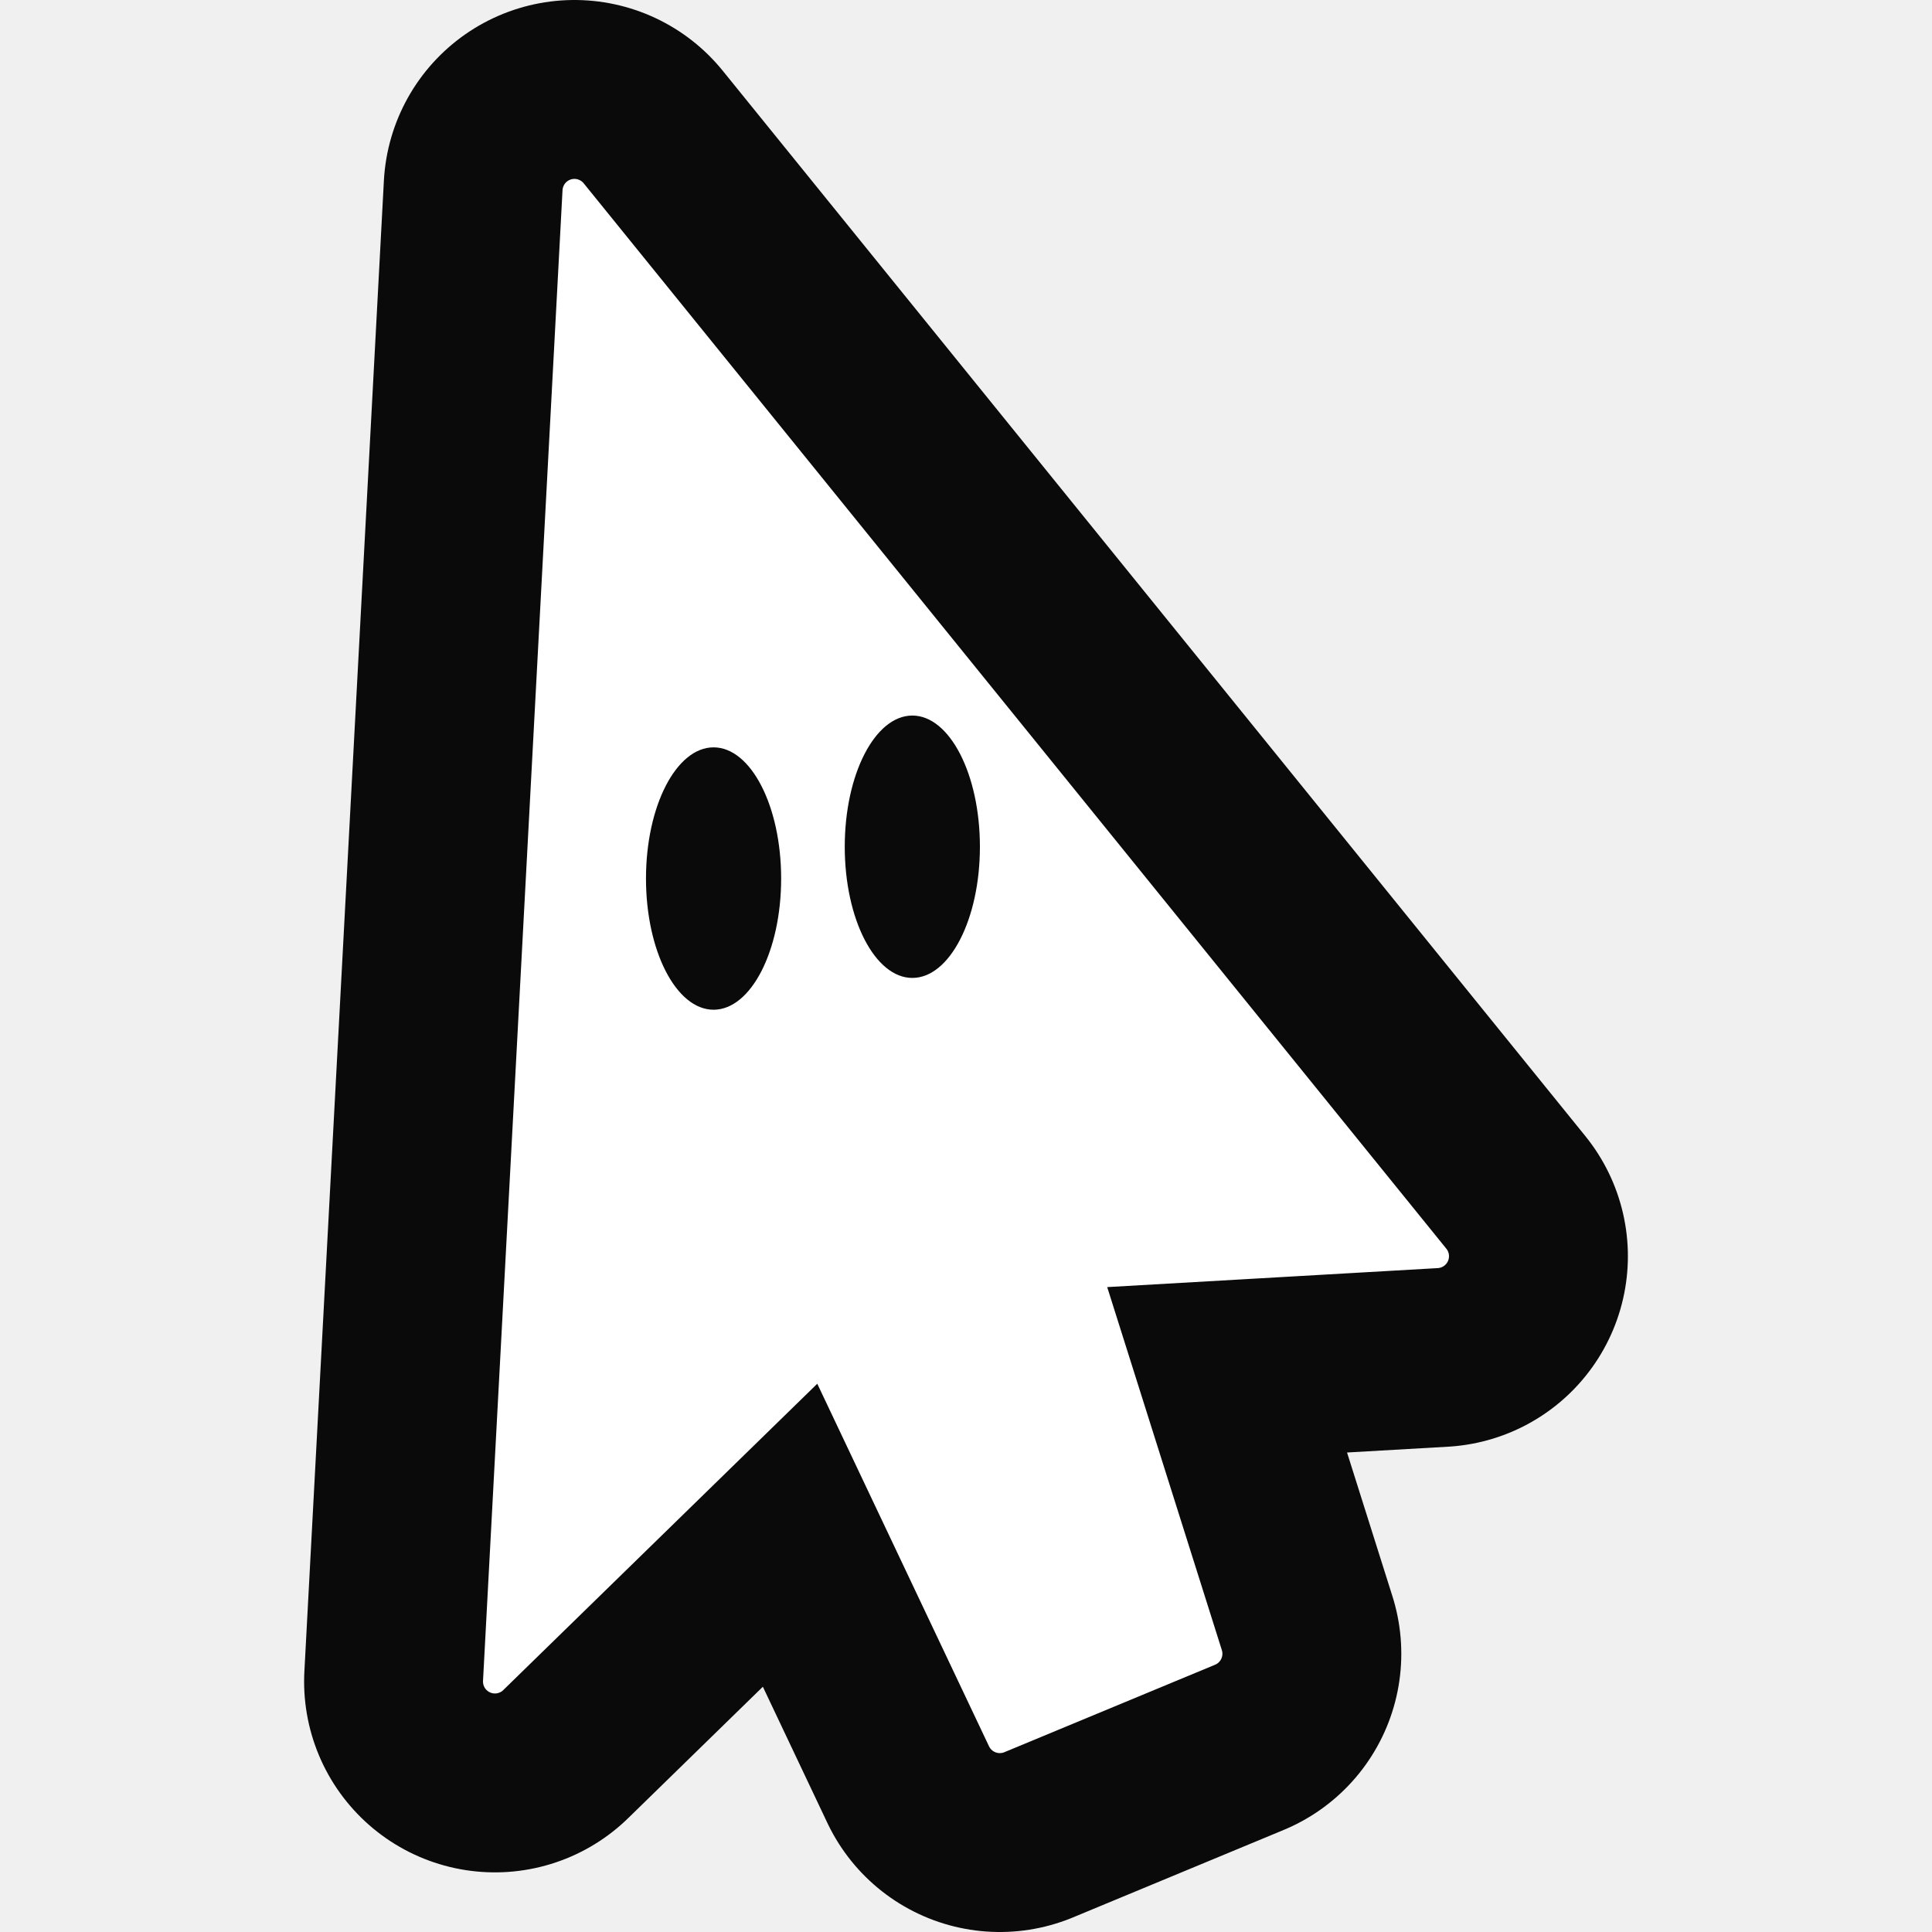
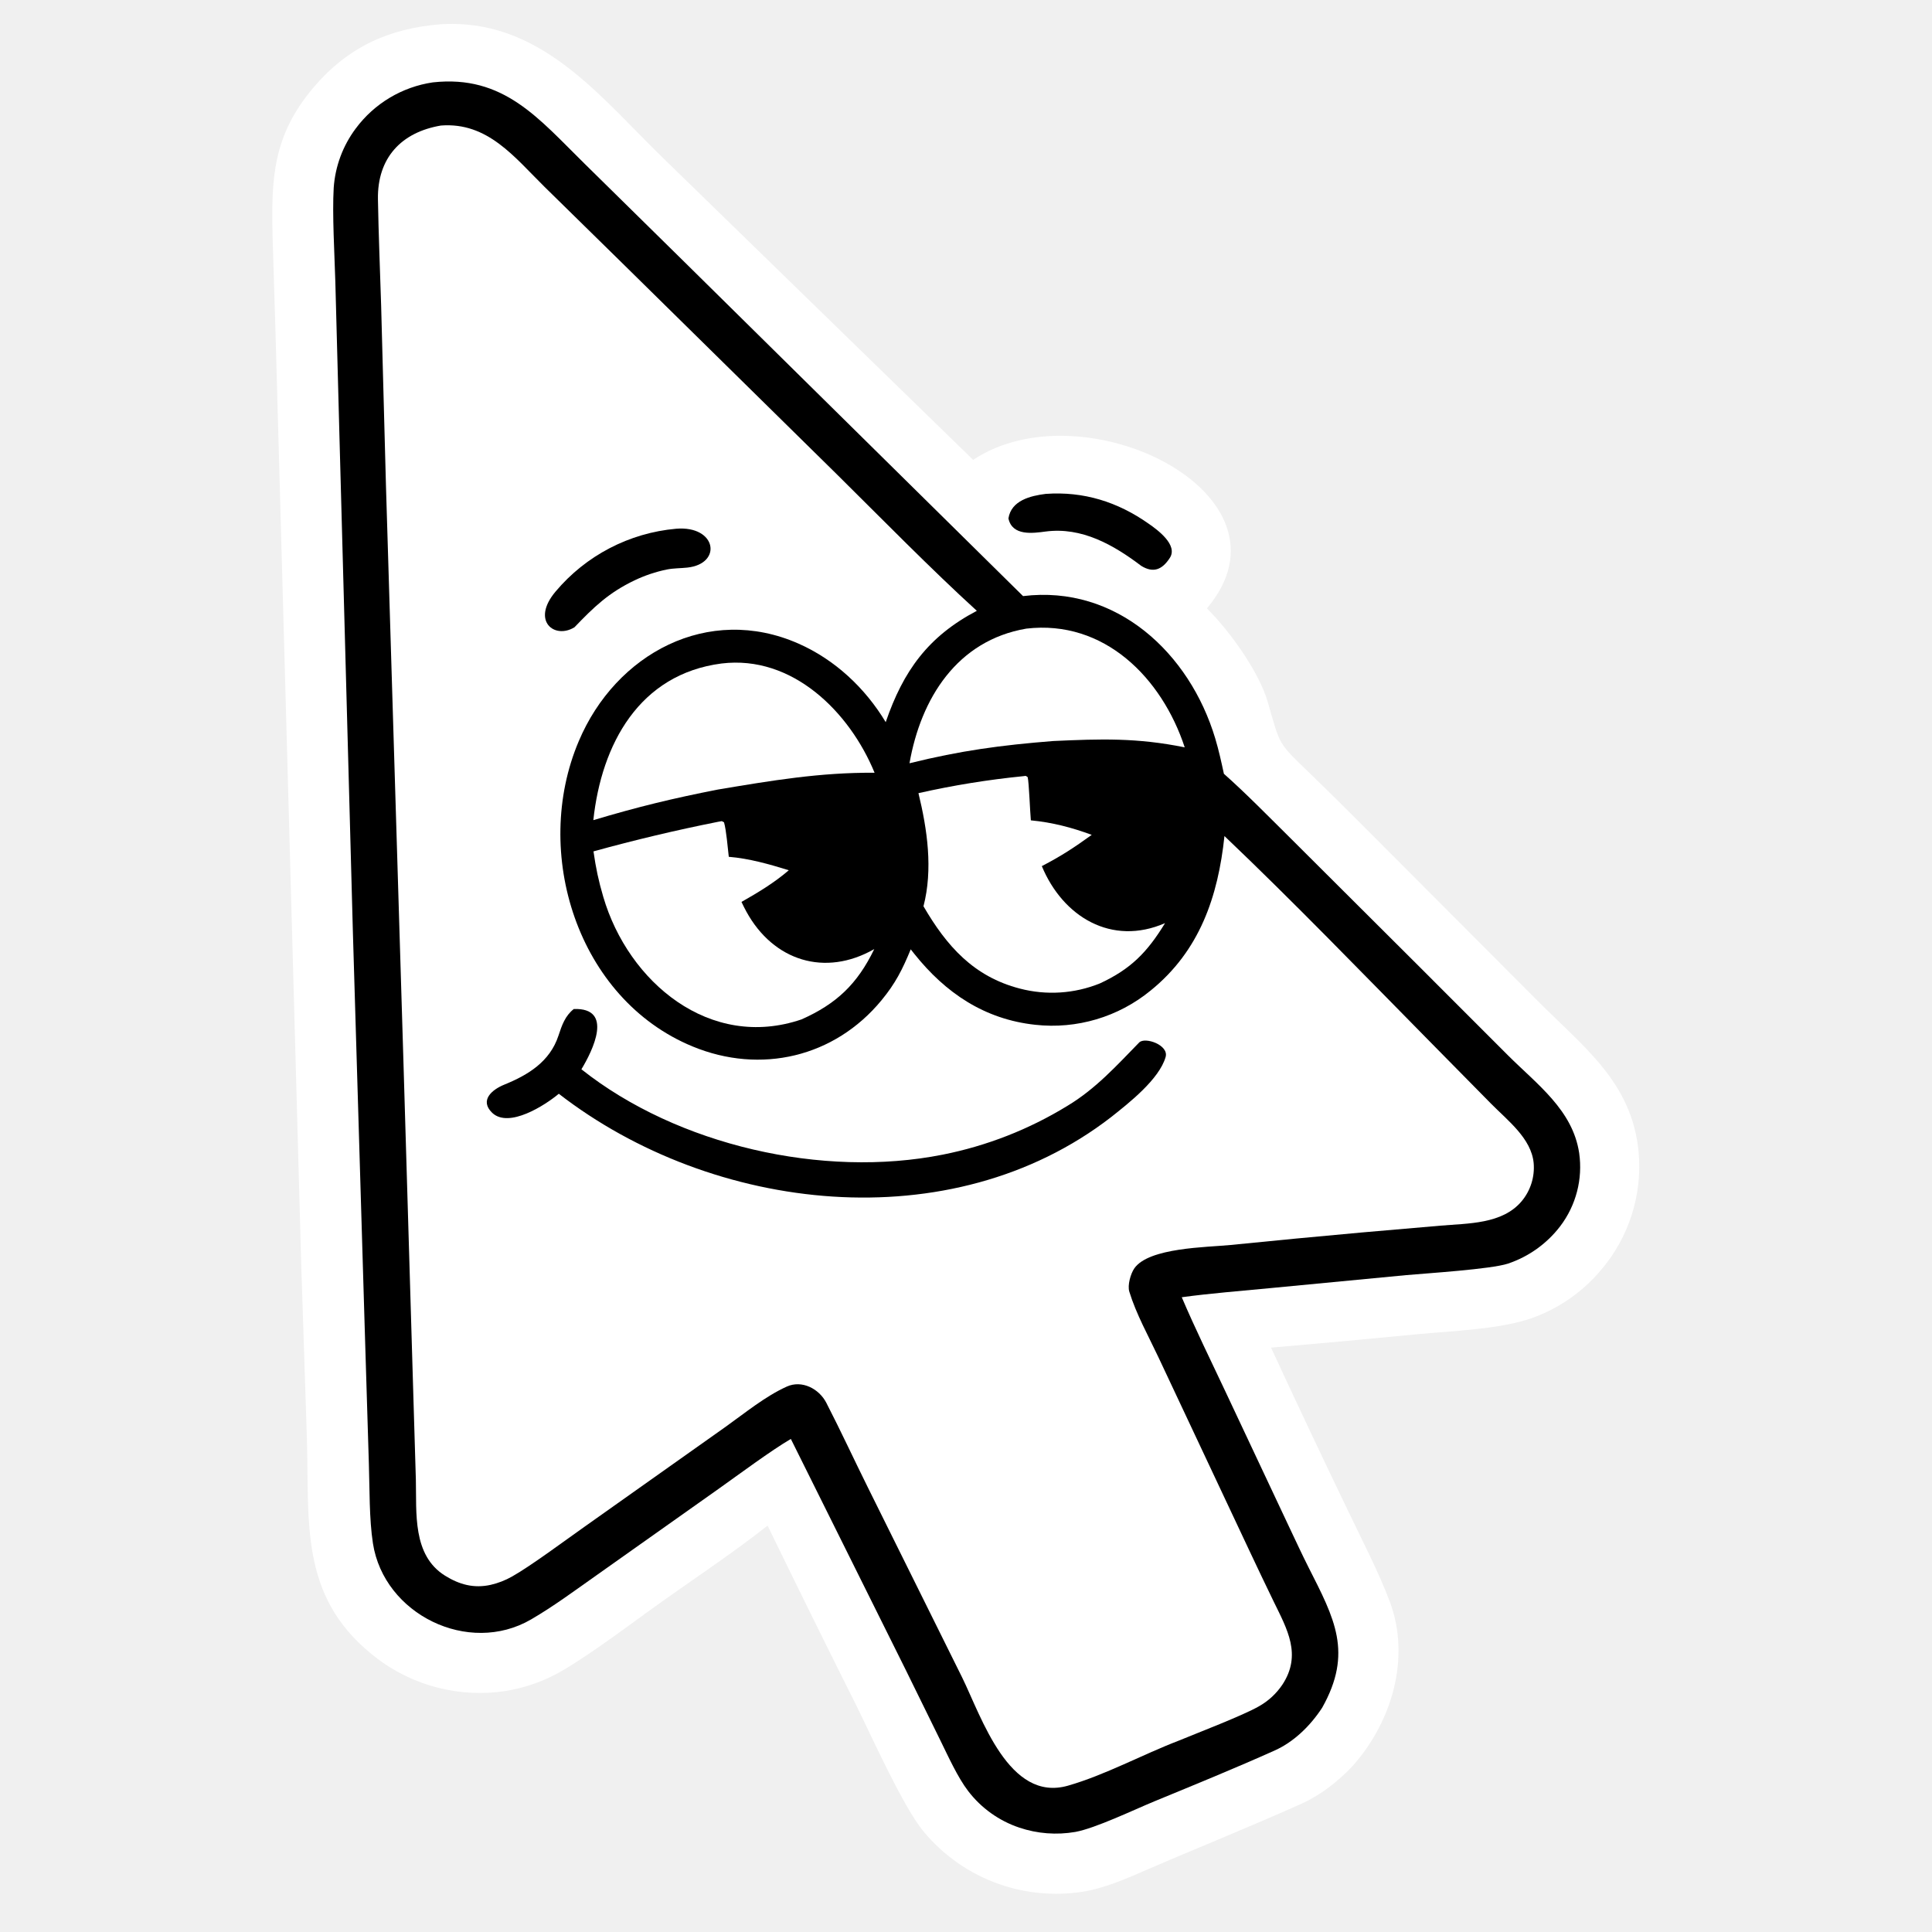
- <svg xmlns="http://www.w3.org/2000/svg" viewBox="165.5 84 486 486">
-   <defs>
-     <path id="p" d="M310 132 290 507 372 427 417 522 470 500 440 405 527 400Z" stroke-linejoin="round" />
-   </defs>
-   <use href="#p" fill="#0a0a0a" stroke="#0a0a0a" stroke-width="96" />
-   <use href="#p" fill="#fff" stroke="#fff" stroke-width="6" />
-   <ellipse cx="345" cy="305" rx="17" ry="33" fill="#0a0a0a" />
-   <ellipse cx="395" cy="297" rx="17" ry="33" fill="#0a0a0a" />
+ <svg xmlns="http://www.w3.org/2000/svg" viewBox="375 320 1390 1390">
+   <path fill="#ffffff" d="M 692.419 337.417 C 694.1 337.334 695.782 337.274 697.465 337.238 C 767.403 335.823 809.24 392.757 855.206 436.758 L 1075.16 650.861 C 1154.44 597.964 1312.74 675.605 1243.32 757.711 C 1259.67 773.852 1280.83 803.321 1287.11 825.074 C 1296.35 857.096 1294.04 853.813 1317.98 876.935 C 1330.03 888.604 1341.97 900.382 1353.8 912.269 L 1481.34 1040.13 C 1514.48 1073.42 1549.32 1098.84 1553.94 1149.02 C 1556.67 1179.78 1546.89 1210.34 1526.81 1233.8 C 1513.59 1249.54 1496.41 1261.47 1477.04 1268.35 C 1454.64 1276.3 1419.47 1277.59 1394.73 1279.91 C 1359.66 1283.34 1324.57 1286.56 1289.46 1289.57 C 1307.74 1329.1 1326.33 1368.48 1345.23 1407.71 C 1355.08 1428.35 1366.67 1450.58 1374.74 1471.87 C 1390.33 1512.94 1376.26 1559.56 1347.45 1591.34 C 1337.29 1601.87 1325.07 1611.54 1311.66 1617.57 C 1274.79 1634.15 1237.14 1649.18 1200.03 1665.24 C 1184.93 1671.77 1170.03 1678.46 1153.65 1681.07 C 1133.54 1684.14 1112.99 1682.24 1093.79 1675.53 C 1072.44 1668.02 1053.56 1654.82 1039.19 1637.35 C 1024.76 1619.77 1002.32 1569.84 991.43 1547.7 C 969.767 1504.48 948.372 1461.12 927.244 1417.62 C 901.497 1438.06 868.27 1459.82 841.233 1479.48 C 824.169 1491.88 791.005 1516.53 773.166 1525.46 C 760.421 1531.88 746.616 1535.94 732.422 1537.43 C 699.782 1540.68 667.202 1530.71 641.964 1509.76 C 590.246 1467.41 597.646 1414.75 595.785 1354.56 L 591.667 1227.89 L 579.792 796.805 L 573.244 560.124 L 571.135 490.928 C 570.109 448.453 571.134 417.483 600.726 382.744 C 625.321 353.87 654.817 340.358 692.419 337.417 z" />
+   <path fill="#000000" d="M 686.368 379.269 C 737.479 373.645 762.578 405.399 795.556 437.753 L 867.05 508.116 L 1111.05 748.872 C 1178.14 740.656 1230.89 789.749 1249.33 851.32 C 1251.88 859.831 1253.68 868.061 1255.55 876.726 C 1270.87 890.23 1289.27 909.024 1303.89 923.486 L 1393.55 1012.88 L 1459.95 1079.3 C 1481.09 1100.37 1506.49 1118.68 1511.15 1149.53 C 1513.84 1168.21 1508.94 1187.18 1497.53 1202.2 C 1487.96 1214.73 1474.86 1224.11 1459.92 1229.13 C 1447.73 1233.15 1401.47 1236.08 1386.69 1237.4 L 1288.94 1246.75 C 1268.44 1248.74 1245.43 1250.53 1225.23 1253.31 C 1234.65 1275.48 1246.34 1299.24 1256.64 1321.14 L 1302.5 1418.6 C 1306.99 1428.03 1311.73 1438.36 1316.41 1447.59 C 1335.18 1484.61 1348.49 1508.96 1326.28 1548.59 C 1317.88 1561.46 1306.13 1573.11 1292.09 1579.41 C 1264 1592.02 1234.31 1604.13 1205.85 1615.86 C 1190.53 1622.18 1163.14 1635.37 1148.62 1638.01 C 1135.15 1640.33 1121.32 1639.27 1108.37 1634.91 C 1093.75 1630.01 1080.93 1620.84 1071.56 1608.59 C 1064 1598.75 1057.08 1583.38 1051.5 1572.04 L 1026.61 1521.37 L 943.986 1355.26 C 929.685 1363.64 906.864 1380.62 892.634 1390.72 L 804.159 1453.35 C 788.65 1464.26 773.463 1475.59 757.09 1485.12 C 712.025 1511.34 651.218 1481.46 643.308 1430.36 C 640.576 1412.71 640.977 1391.06 640.384 1373.04 L 637.37 1274.4 L 628.899 991.001 L 619.244 634.782 L 616.269 523.01 C 615.693 503.125 613.974 474.15 615.088 455.161 C 616.15 439.689 621.659 424.853 630.953 412.437 C 644.296 394.471 664.229 382.54 686.368 379.269 z" />
+   <path fill="#ffffff" d="M 692.236 410.315 C 725.852 407.743 744.997 432.969 766.805 454.46 L 822.49 509.102 L 977.135 661.305 C 1008.86 692.687 1044.91 729.534 1077.79 759.458 C 1042.77 777.882 1024.9 802.618 1012.24 839.554 C 997.503 815.047 975.721 794.626 949.513 783.064 C 884.498 754.382 817.989 790.274 791.398 853.248 C 757.45 933.129 790.285 1038.62 873.253 1072.87 C 922.298 1093.12 975.45 1080.62 1009.21 1039.66 C 1019.28 1027.45 1024.23 1017.58 1030.24 1003.01 C 1031.09 1004.1 1031.95 1005.19 1032.81 1006.27 C 1055.33 1034.47 1083.33 1053.37 1119.87 1057.3 C 1149.7 1060.58 1179.59 1051.71 1202.79 1032.69 C 1238.1 1004.14 1251.35 965.076 1255.95 921.51 C 1305.4 968.568 1355.08 1020.02 1403.16 1068.8 L 1447.7 1114 C 1459.73 1126.2 1476.73 1139.04 1478.41 1156.74 C 1479.28 1166.66 1476.19 1176.52 1469.82 1184.17 C 1455.88 1200.84 1431.24 1200.08 1411.22 1201.83 L 1354.24 1206.76 C 1322.89 1209.59 1291.55 1212.57 1260.22 1215.73 C 1243.46 1217.41 1201.45 1217.51 1191.07 1232.59 C 1188.46 1236.39 1186.07 1244.66 1187.5 1249.32 C 1192.42 1265.38 1201.22 1281.16 1208.46 1296.52 L 1273.85 1435.57 C 1279.61 1447.77 1285.46 1460.12 1291.36 1472.24 C 1301.05 1492.14 1311.77 1510.55 1297.61 1532.07 C 1293.31 1538.46 1287.59 1543.77 1280.88 1547.55 C 1269.38 1554.19 1236.76 1566.66 1223.07 1572.33 C 1196.95 1582.36 1169.96 1597.11 1143.34 1604.73 C 1100.84 1616.89 1081.3 1555.59 1067.21 1526.84 L 999.599 1390.57 C 989.474 1370.17 979.896 1349.45 969.501 1329.26 C 964.282 1319.12 951.936 1312.68 941.046 1317.6 C 925.62 1324.57 911.052 1336.54 897.164 1346.45 L 795.65 1418.35 C 782.541 1427.58 756.634 1446.87 743.303 1454.31 C 738.529 1457.01 733.39 1459 728.046 1460.23 C 715.937 1462.93 705.472 1460.04 695.192 1453.64 C 671.551 1438.93 674.777 1408.29 674.196 1384.5 L 672.484 1327.28 L 665.23 1082.82 L 652.689 669.602 L 649.212 539.735 C 648.43 514.282 647.348 488.837 646.914 463.377 C 646.408 433.63 663.665 415.146 692.236 410.315 z" />
+   <path fill="#000000" d="M 787.834 1045.94 C 816.709 1044.95 801.477 1075.8 793.303 1089.31 C 862.411 1144.14 967.008 1167.88 1053.17 1150.74 C 1084.96 1144.44 1115.38 1132.54 1143 1115.59 C 1163.35 1103.35 1178.31 1086.71 1194.59 1070.04 C 1198.72 1065.81 1216.09 1071.82 1213.62 1080.46 C 1209.04 1096.52 1187.11 1113.65 1174.35 1123.76 C 1059.3 1212.73 887.766 1192.73 777.036 1106.92 C 767.115 1115.23 741.144 1131.93 729.155 1120.67 C 719.736 1111.58 729.11 1103.89 737.812 1100.36 C 755.042 1093.37 770.624 1083.8 776.774 1065.16 C 779.277 1057.58 781.542 1050.9 787.834 1045.94 z" />
+   <path fill="#000000" d="M 861.47 700.404 C 890.648 698.009 894.903 725.589 869.518 728.36 C 864.665 728.89 859.753 728.747 854.736 729.749 C 846.733 731.395 838.959 734.004 831.584 737.52 C 812.899 746.424 802.221 756.799 788.308 771.293 C 773.921 780.169 756.86 766.669 774.779 745.526 C 796.582 719.626 827.748 703.404 861.47 700.404 z" />
+   <path fill="#ffffff" d="M 891.612 911.257 C 894.847 910.821 893.604 910.363 895.9 911.62 C 897.58 917.391 898.544 929.853 899.336 936.434 C 914.165 937.684 928.371 941.735 942.51 946.113 C 932.16 955.046 920.317 962.184 908.467 968.895 C 909.586 971.28 910.774 973.633 912.029 975.949 C 931.428 1011.31 968.584 1023.06 1003.99 1002.83 C 991.864 1027.93 976.874 1042.18 951.693 1053.41 C 885.764 1075.91 827.053 1026.62 809.038 965.272 C 805.585 953.512 803.754 944.768 801.986 932.537 C 831.591 924.35 861.487 917.252 891.612 911.257 z" />
+   <path fill="#ffffff" d="M 1111.26 878.427 C 1113.58 878.196 1112.55 877.913 1114.39 879.151 C 1115.33 883.274 1116.06 903.7 1116.66 910.209 C 1132.08 911.679 1146 915.317 1160.46 920.651 C 1147.71 929.846 1138.65 935.823 1124.55 943.137 C 1139.68 979.597 1174.77 1000.9 1213.21 984.159 C 1200.36 1005.17 1188.6 1017.2 1166.3 1027.54 C 1148 1034.95 1127.79 1036.24 1108.69 1031.23 C 1075.41 1022.6 1056.02 1000.56 1039.41 972.025 C 1046.31 945.503 1042.16 916.744 1035.79 890.648 C 1060.67 885.033 1085.87 880.952 1111.26 878.427 z" />
+   <path fill="#ffffff" d="M 894.157 797.354 C 945.086 791.149 986.231 832.157 1004.23 875.972 C 965.104 875.656 929.951 881.614 891.5 888.05 C 858.903 894.431 833.715 900.549 801.879 910.068 C 807.745 855.412 834.912 804.996 894.157 797.354 z" />
+   <path fill="#ffffff" d="M 1113.39 772.269 C 1169.44 765.699 1210.88 807.64 1227.36 857.69 C 1192.93 850.706 1167.08 851.58 1132.75 853.139 C 1094.96 856.142 1066.19 860.026 1029.35 869.134 C 1037.54 822.385 1063.61 780.788 1113.39 772.269 z" />
+   <path fill="#000000" d="M 1127.34 675.336 C 1154.62 673.386 1179.12 681.061 1201.48 696.832 C 1207.89 701.276 1222.65 712.107 1216.65 721.381 C 1211.08 729.987 1204.72 732.425 1196.1 727.133 C 1176.11 712 1153.31 698.992 1127.27 702.414 C 1118.14 703.613 1103.29 705.821 1100.53 692.999 C 1102.51 680.033 1116.47 676.689 1127.34 675.336 z" />
</svg>
